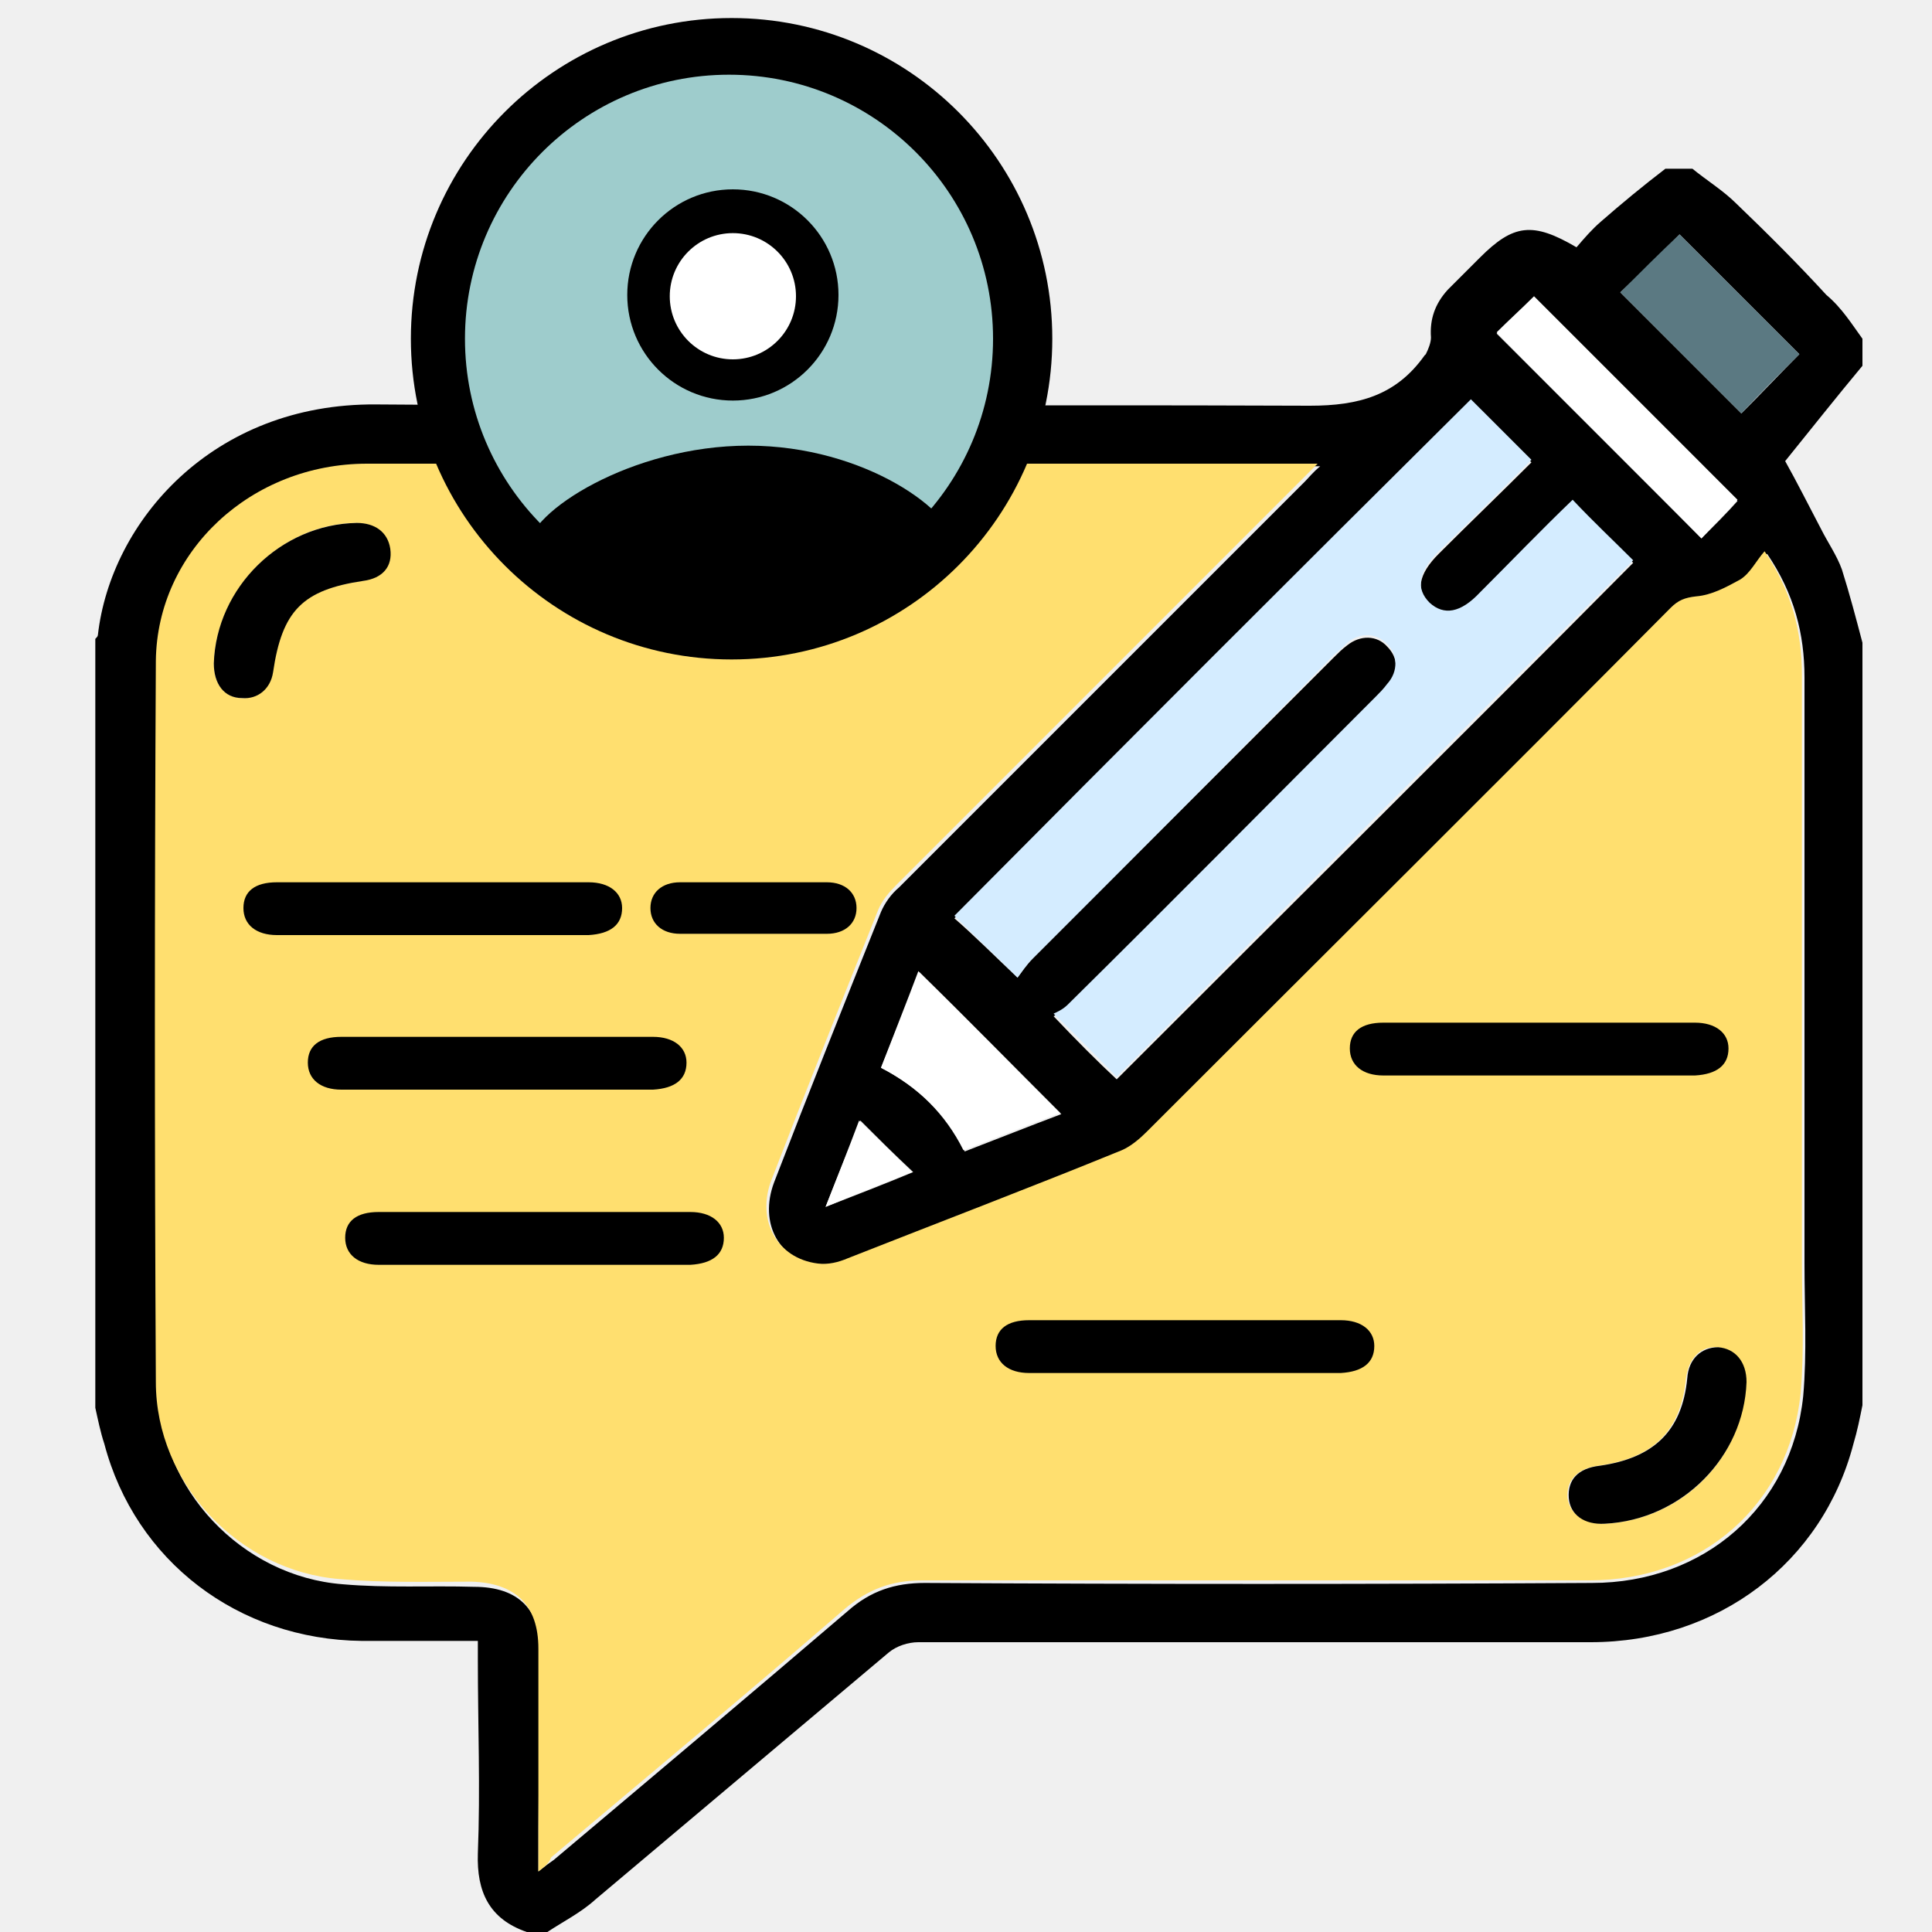
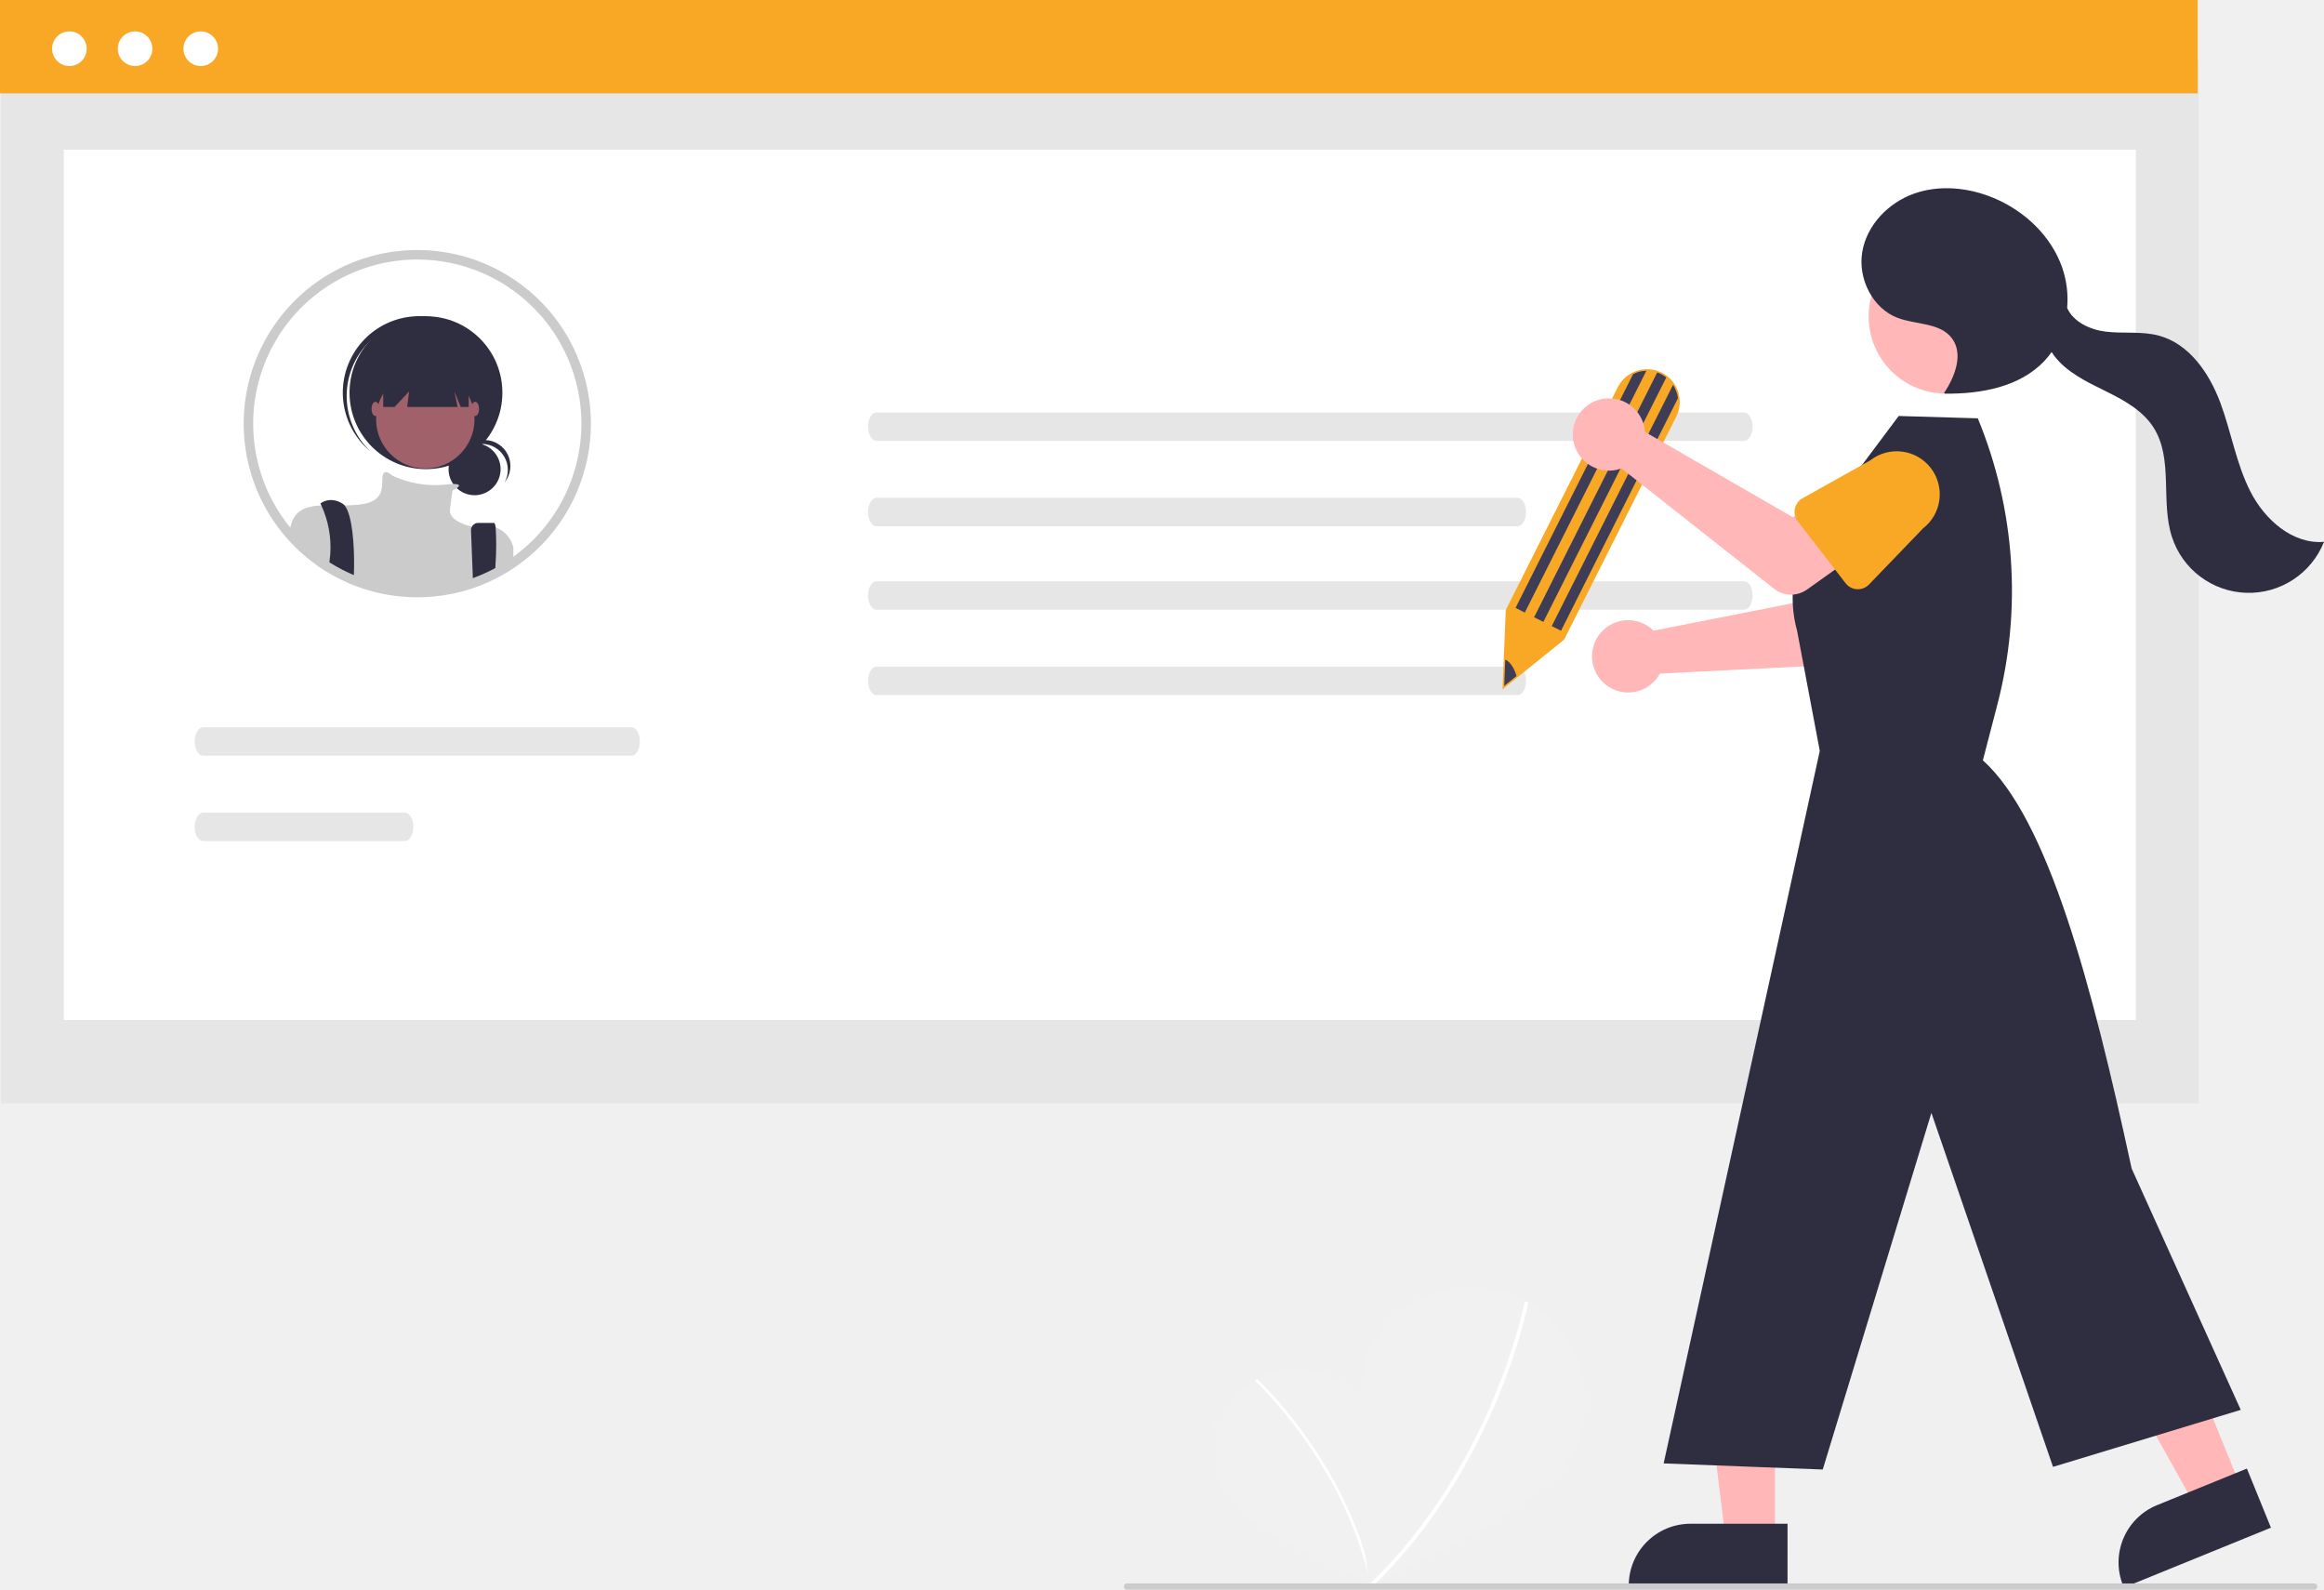
- <svg xmlns="http://www.w3.org/2000/svg" version="1.1" id="svg833" x="0px" y="0px" viewBox="0 0 150 150" style="enable-background:new 0 0 150 150;" xml:space="preserve">
-   <style type="text/css">
- 	.st0{fill:#FFDF6F;}
- 	.st1{fill:#D4ECFF;}
- 	.st2{fill:#FFFFFF;}
- 	.st3{fill:#5B7982;}
- 	.st4{fill:#9ECCCC;}
- </style>
-   <g id="qZJaSm.tif">
-     <g>
-       <path d="M144.6,26.3c0,0.7,0,1.4,0,2.1c-2,2.4-3.9,4.8-6,7.4c0.9,1.6,1.8,3.4,2.8,5.3c0.5,1,1.2,2,1.6,3.1    c0.6,1.9,1.1,3.8,1.6,5.7c0,19.7,0,39.5,0,59.2c-0.2,1-0.4,2-0.7,3c-2.4,9.2-10.5,15.4-20.4,15.4c-17.4,0-34.8,0-52.2,0    c-0.8,0-1.7,0.3-2.3,0.8c-7.6,6.4-15.2,12.8-22.8,19.2c-1.1,1-2.5,1.7-3.7,2.5c-0.5,0-1.1,0-1.6,0c-2.9-1-3.9-3.1-3.8-6.1    c0.2-5,0-10,0-15c0-0.5,0-0.9,0-1.5c-3.1,0-6.1,0-9,0c-9.6-0.1-17.6-6.2-20-15.3c-0.3-0.9-0.5-1.9-0.7-2.8c0-19.9,0-39.8,0-59.7    c0.1-0.1,0.2-0.2,0.2-0.3c1-8.8,8.9-18,21.6-17.9c24.2,0.2,48.4,0,72.5,0.1c3.8,0,6.7-0.8,8.9-3.9c0,0,0.1-0.1,0.1-0.1    c0.2-0.4,0.4-0.9,0.4-1.3c-0.1-1.4,0.3-2.6,1.3-3.7c0.8-0.8,1.6-1.6,2.5-2.5c2.6-2.6,4.1-2.8,7.5-0.8c0.6-0.7,1.2-1.4,1.9-2    c1.6-1.4,3.3-2.8,5-4.1c0.7,0,1.4,0,2.1,0c1.1,0.9,2.4,1.7,3.4,2.7c2.4,2.3,4.8,4.7,7,7.1C143,23.9,143.8,25.2,144.6,26.3z     M41.8,145.3c0.5-0.4,0.9-0.7,1.2-0.9c7.6-6.4,15.2-12.8,22.8-19.3c1.8-1.6,3.7-2.2,6-2.2c17.3,0.1,34.5,0.1,51.8,0    c8.7,0,15.5-5.9,16.4-14.5c0.3-3.4,0.1-6.9,0.1-10.3c0-15.2,0-30.4,0-45.5c0-3.4-0.8-6.5-2.9-9.6c-0.7,0.8-1.2,1.7-1.9,2.2    c-1,0.6-2.2,1.2-3.4,1.3c-0.9,0.1-1.5,0.3-2,0.9c-13.6,13.6-27.1,27.2-40.7,40.7c-0.6,0.6-1.2,1.1-1.9,1.4    c-7.1,2.8-14.2,5.6-21.3,8.4c-0.7,0.3-1.6,0.4-2.3,0.4c-3.2-0.4-4.8-3.3-3.6-6.5c2.7-7,5.5-14,8.3-21c0.3-0.7,0.8-1.4,1.4-1.9    c10.5-10.5,21-21,31.5-31.5c0.3-0.3,0.6-0.7,1.2-1.2c-0.8,0-1.2,0-1.5,0c-24.1,0-48.2,0-72.3,0c-9,0-16.4,6.8-16.4,15.5    c-0.1,18.7-0.1,37.3,0,56c0,7.9,6.5,14.7,14.3,15.3c3.4,0.3,6.8,0.1,10.2,0.2c3.5,0,5.2,1.8,5.2,5.2c0,1.4,0,2.8,0,4.2    C41.8,136.5,41.8,140.8,41.8,145.3z M79,75.9c0.3-0.4,0.7-1,1.2-1.5C88,66.6,95.8,58.8,103.6,51c0.3-0.3,0.6-0.6,1-0.9    c1-0.8,2.3-0.8,3.1,0.1c0.9,0.9,0.9,2.1,0,3.1c-0.3,0.3-0.6,0.6-0.9,1c-8,8-15.9,15.9-23.9,23.9c-0.3,0.3-0.8,0.5-1.1,0.7    c1.8,1.9,3.4,3.5,4.9,4.9c13.3-13.3,26.8-26.7,40.1-40.1c-1.5-1.5-3.1-3.1-4.7-4.7c-2.4,2.4-4.8,4.8-7.2,7.2    c-1.5,1.5-2.8,1.8-3.9,0.8c-1.1-1.1-0.9-2.4,0.7-4c2.4-2.4,4.9-4.8,7.2-7.1c-1.7-1.7-3.3-3.3-4.7-4.7    c-13.3,13.3-26.7,26.7-40.1,40.1C75.6,72.6,77.2,74.2,79,75.9z M132.1,41.8c1-1,2-2,2.8-2.9c-5.3-5.3-10.7-10.7-15.8-15.8    c-1,0.9-2,1.9-2.9,2.8C121.4,31.1,126.7,36.4,132.1,41.8z M135.2,32.1c1.6-1.6,3.1-3.2,4.5-4.6c-3.1-3.1-6.3-6.3-9.3-9.3    c-1.5,1.5-3,3-4.6,4.5C128.9,25.8,132,28.9,135.2,32.1z M68.4,82.9c2.9,1.5,5.1,3.6,6.5,6.5c2.6-1,5.1-2,7.5-2.9    c-3.7-3.7-7.3-7.4-11-11C70.4,77.9,69.4,80.4,68.4,82.9z M64.1,93.7c2.3-0.9,4.4-1.7,6.8-2.7c-1.5-1.4-2.7-2.6-4.1-4    C65.8,89.4,65,91.4,64.1,93.7z" />
-       <path class="st0" d="M41.8,145.3c0-4.6,0-8.8,0-13.1c0-1.4,0-2.8,0-4.2c0-3.4-1.8-5.1-5.2-5.2c-3.4,0-6.8,0.1-10.2-0.2    c-7.8-0.6-14.3-7.4-14.3-15.3c-0.1-18.7-0.1-37.3,0-56C12.2,42.8,19.5,36,28.5,36c24.1,0,48.2,0,72.3,0c0.4,0,0.8,0,1.5,0    c-0.6,0.6-0.9,0.9-1.2,1.2c-10.5,10.5-21,21-31.5,31.5c-0.6,0.6-1.1,1.2-1.4,1.9c-2.8,7-5.6,14-8.3,21c-1.2,3.1,0.4,6.1,3.6,6.5    c0.8,0.1,1.6-0.1,2.3-0.4c7.1-2.8,14.2-5.5,21.3-8.4c0.7-0.3,1.4-0.9,1.9-1.4c13.6-13.6,27.2-27.1,40.7-40.7    c0.6-0.6,1.1-0.8,2-0.9c1.2-0.1,2.3-0.7,3.4-1.3c0.8-0.5,1.2-1.4,1.9-2.2c2.1,3.1,2.9,6.2,2.9,9.6c0,15.2,0,30.4,0,45.5    c0,3.4,0.2,6.9-0.1,10.3c-0.9,8.6-7.6,14.5-16.4,14.5c-17.3,0-34.5,0-51.8,0c-2.4,0-4.2,0.7-6,2.2c-7.5,6.5-15.2,12.9-22.8,19.3    C42.6,144.7,42.3,144.9,41.8,145.3z M16.6,51.5c0,1.6,0.8,2.6,2.1,2.7c1.2,0.1,2.2-0.8,2.4-2c0.7-4.8,2.3-6.4,7-7.1    c1.5-0.2,2.3-1.2,2.1-2.5c-0.1-1.2-1.1-2-2.6-2C21.8,40.7,16.8,45.7,16.6,51.5z M124.6,118.3c6-0.3,10.8-5.1,10.9-11    c0-1.5-0.8-2.6-2.2-2.7c-1.3-0.1-2.2,0.9-2.4,2.4c-0.4,4.1-2.5,6.2-6.8,6.8c-1.6,0.2-2.5,1.1-2.4,2.5    C121.9,117.6,123,118.3,124.6,118.3z" />
-       <path class="st1" d="M79,75.9c-1.8-1.8-3.4-3.3-4.9-4.8c13.3-13.4,26.7-26.8,40.1-40.1c1.5,1.5,3,3,4.7,4.7    c-2.3,2.3-4.7,4.7-7.2,7.1c-1.6,1.6-1.8,2.9-0.7,4c1.1,1,2.4,0.8,3.9-0.8c2.4-2.4,4.8-4.9,7.2-7.2c1.6,1.7,3.2,3.2,4.7,4.7    c-13.4,13.3-26.8,26.7-40.1,40.1c-1.5-1.5-3-3.1-4.9-4.9c0.2-0.1,0.7-0.3,1.1-0.7c8-7.9,15.9-15.9,23.9-23.9    c0.3-0.3,0.6-0.6,0.9-1c0.9-1,0.8-2.3,0-3.1c-0.9-0.9-2.1-0.9-3.1-0.1c-0.3,0.3-0.6,0.6-1,0.9C95.8,58.8,88,66.6,80.1,74.5    C79.7,74.9,79.3,75.5,79,75.9z" />
-       <path class="st2" d="M132.1,41.8c-5.3-5.4-10.7-10.7-15.9-16c0.9-0.9,2-1.9,2.9-2.8c5.2,5.2,10.5,10.5,15.8,15.8    C134.1,39.8,133,40.8,132.1,41.8z" />
-       <path class="st3" d="M135.2,32.1c-3.2-3.2-6.3-6.3-9.4-9.4c1.5-1.5,3.1-3.1,4.6-4.5c3,3,6.2,6.2,9.3,9.3    C138.3,28.9,136.7,30.5,135.2,32.1z" />
-       <path class="st2" d="M68.4,82.9c1-2.6,2-5.1,2.9-7.5c3.7,3.7,7.3,7.3,11,11c-2.4,0.9-4.9,1.9-7.5,2.9    C73.4,86.5,71.3,84.4,68.4,82.9z" />
-       <path class="st2" d="M64.1,93.7c0.9-2.3,1.7-4.3,2.6-6.7c1.4,1.4,2.7,2.6,4.1,4C68.5,91.9,66.5,92.7,64.1,93.7z" />
-       <path d="M16.6,51.5c0.2-5.9,5.2-10.8,11.1-10.9c1.4,0,2.4,0.7,2.6,2c0.2,1.4-0.6,2.3-2.1,2.5c-4.7,0.7-6.3,2.3-7,7.1    c-0.2,1.3-1.2,2.1-2.4,2C17.4,54.2,16.6,53.1,16.6,51.5z" />
-       <path d="M124.6,118.3c-1.6,0.1-2.7-0.7-2.8-2c-0.1-1.4,0.7-2.3,2.4-2.5c4.2-0.6,6.4-2.7,6.8-6.8c0.1-1.5,1.1-2.4,2.4-2.4    c1.3,0.1,2.2,1.1,2.2,2.7C135.4,113.1,130.6,118,124.6,118.3z" />
-     </g>
-   </g>
-   <path d="M33.5,72.6c-4,0-8,0-12,0c-1.6,0-2.6-0.8-2.6-2.1c0-1.3,0.9-2,2.6-2c8.1,0,16.1,0,24.2,0c1.6,0,2.6,0.8,2.6,2  c0,1.3-0.9,2-2.6,2.1C41.6,72.6,37.6,72.6,33.5,72.6z" />
-   <path d="M38.5,84.6c-4,0-8,0-12,0c-1.6,0-2.6-0.8-2.6-2.1c0-1.3,0.9-2,2.6-2c8.1,0,16.1,0,24.2,0c1.6,0,2.6,0.8,2.6,2  c0,1.3-0.9,2-2.6,2.1C46.6,84.6,42.6,84.6,38.5,84.6z" />
-   <path d="M58.6,68.5c1.9,0,3.7,0,5.6,0c1.4,0,2.3,0.8,2.3,2c0,1.2-0.9,2-2.3,2c-3.8,0-7.6,0-11.4,0c-1.4,0-2.3-0.8-2.3-2  c0-1.2,0.9-2,2.3-2C54.7,68.5,56.6,68.5,58.6,68.5z" />
-   <path d="M41.4,98.2c-4,0-8,0-12,0c-1.6,0-2.6-0.8-2.6-2.1c0-1.3,0.9-2,2.6-2c8.1,0,16.1,0,24.2,0c1.6,0,2.6,0.8,2.6,2  c0,1.3-0.9,2-2.6,2.1C49.5,98.2,45.5,98.2,41.4,98.2z" />
-   <path d="M119.4,83.5c-4,0-8,0-12,0c-1.6,0-2.6-0.8-2.6-2.1c0-1.3,0.9-2,2.6-2c8.1,0,16.1,0,24.2,0c1.6,0,2.6,0.8,2.6,2  c0,1.3-0.9,2-2.6,2.1C127.5,83.5,123.5,83.5,119.4,83.5z" />
-   <path d="M91.9,106.6c-4,0-8,0-12,0c-1.6,0-2.6-0.8-2.6-2.1c0-1.3,0.9-2,2.6-2c8.1,0,16.1,0,24.2,0c1.6,0,2.6,0.8,2.6,2  c0,1.3-0.9,2-2.6,2.1C100,106.6,95.9,106.6,91.9,106.6z" />
-   <circle cx="56.8" cy="26.3" r="24.9" />
-   <circle class="st4" cx="56.6" cy="26.3" r="20.5" />
-   <circle cx="56.9" cy="22.9" r="8.2" />
-   <circle class="st2" cx="56.9" cy="23" r="4.9" />
-   <path d="M74.2,42.5c0,2.7-7.4,5-16.6,5S41,45.2,41,42.5c0-2.7,8-7.9,17.1-7.9S74.2,39.8,74.2,42.5z" />
+ <svg xmlns="http://www.w3.org/2000/svg" id="bdca66da-b24d-4c28-9ed3-7b25797e90e9" data-name="Layer 1" width="745.783" height="510" viewBox="0 0 745.783 510">
+   <path d="M666.034,647.675c7.184,12.698,1.092,55.585,1.092,55.585s-39.891-16.886-47.073-29.578a26.413,26.413,0,1,1,45.981-26.007Z" transform="translate(-227.1085 -195)" fill="#f1f1f1" />
+   <path d="M667.705,703.206l-.847.179c-8.162-38.778-36.666-65.075-36.952-65.336l.583-.641C630.777,637.67,659.483,664.146,667.705,703.206Z" transform="translate(-227.1085 -195)" fill="#fff" />
+   <path d="M731.306,662.134c-9.748,17.683-64.706,41.638-64.706,41.638s-9.061-59.263.682-76.941a36.556,36.556,0,1,1,64.025,35.302Z" transform="translate(-227.1085 -195)" fill="#f1f1f1" />
+   <path d="M667.084,704.414l-.826-.869c39.769-37.769,50.064-90.445,50.164-90.973l1.178.222C717.501,613.325,707.142,666.371,667.084,704.414Z" transform="translate(-227.1085 -195)" fill="#fff" />
+   <rect id="e53b7fd6-ae48-4231-a6bf-c74c7a6312f6" data-name="Rectangle 62" x="0.301" y="19.335" width="705.265" height="334.66" fill="#e6e6e6" />
+   <rect id="e27b5d17-8fe1-40fd-abc5-ff1fb7c5af81" data-name="Rectangle 75" x="20.468" y="48.033" width="664.931" height="279.218" fill="#fff" />
+   <rect id="f11de06d-5237-47a5-bdcf-7ab24c90f6f6" data-name="Rectangle 80" width="705.265" height="29.962" fill="#f9a826" />
+   <circle id="a8620065-6204-4575-b165-05df1e96cc70" data-name="Ellipse 90" cx="22.265" cy="15.628" r="5.553" fill="#fff" />
+   <circle id="b36f18db-17cf-43fd-9307-66e7abd9e79c" data-name="Ellipse 91" cx="43.344" cy="15.628" r="5.553" fill="#fff" />
+   <circle id="f951b331-c7b3-4c65-b7ff-4fae542bffe1" data-name="Ellipse 92" cx="64.423" cy="15.628" r="5.553" fill="#fff" />
+   <path id="f1fe0bb1-d2c3-44f1-a2df-b8ed042349d0" data-name="Path 142" d="M508.37,327.323c-1.495.005-2.704,2.053-2.701,4.573.003,2.514,1.211,4.55,2.701,4.555H786.812c1.495-.005,2.704-2.053,2.701-4.573-.003-2.514-1.211-4.55-2.701-4.555Z" transform="translate(-227.1085 -195)" fill="#e6e6e6" />
+   <path id="b5b576d4-2c69-432d-bba9-c1d1eb12c444" data-name="Path 143" d="M508.37,354.712c-1.495.005-2.704,2.053-2.701,4.573.003,2.514,1.211,4.55,2.701,4.555H714.123c1.495-.005,2.704-2.053,2.701-4.573-.003-2.514-1.211-4.55-2.701-4.555Z" transform="translate(-227.1085 -195)" fill="#e6e6e6" />
+   <path id="e1a4eb85-7f76-47c7-ae93-e7842353edb9" data-name="Path 142" d="M508.37,381.482c-1.495.005-2.704,2.053-2.701,4.573.003,2.514,1.211,4.55,2.701,4.555H786.812c1.495-.005,2.704-2.053,2.701-4.573-.003-2.514-1.211-4.55-2.701-4.555Z" transform="translate(-227.1085 -195)" fill="#e6e6e6" />
+   <path id="bd9e3462-ca4d-47f6-a5ea-71b97a8587f8" data-name="Path 143" d="M508.37,408.871c-1.495.005-2.704,2.053-2.701,4.574.003,2.514,1.211,4.55,2.701,4.555H714.123c1.495-.005,2.704-2.053,2.701-4.573-.003-2.514-1.211-4.55-2.701-4.555Z" transform="translate(-227.1085 -195)" fill="#e6e6e6" />
+   <path id="f71eedc3-aadd-4340-a501-e921cec01e8f" data-name="Path 142" d="M292.296,428.323c-1.495.005-2.704,2.053-2.701,4.573.003,2.514,1.211,4.55,2.701,4.555H429.738c1.495-.005,2.704-2.053,2.701-4.573-.003-2.514-1.211-4.55-2.701-4.555Z" transform="translate(-227.1085 -195)" fill="#e6e6e6" />
+   <path id="b1fed777-acdd-4ce8-9b40-ebd2535d8bb3" data-name="Path 143" d="M292.296,455.712c-1.495.005-2.704,2.053-2.701,4.573.003,2.514,1.211,4.55,2.701,4.555h64.753c1.495-.005,2.704-2.053,2.701-4.573-.003-2.514-1.211-4.55-2.701-4.555Z" transform="translate(-227.1085 -195)" fill="#e6e6e6" />
+   <path d="M413.629,312.606a55.709,55.709,0,1,0-96.27,52.92c.5.63,1.02,1.26,1.55,1.87.04.04.07.08.11.12a54.137,54.137,0,0,0,4.15,4.28c.38.35.78.71,1.18,1.05.76.68,1.54,1.33,2.35,1.95a54.775,54.775,0,0,0,4.94,3.47l.06.03c1.11.69,2.24,1.33,3.39,1.94l.47.24c1.08.56,2.18,1.09,3.31,1.58.23.1.48.2.71.3.02.01.03.01.05.02a54.115,54.115,0,0,0,7.02,2.37,55.732,55.732,0,0,0,14.37,1.88c1.77,0,3.52-.08,5.25-.25a55.508,55.508,0,0,0,11.64-2.35c.01,0,.02-.01.03-.01a54.605,54.605,0,0,0,6.99-2.77c.01-.01.03-.01.04-.02.51-.24,1-.5,1.5-.75l.24-.12c.4-.21.8-.42,1.2-.64,1-.55,1.98-1.13,2.95-1.75.27-.16.53-.33.8-.51.88-.58,1.75-1.2,2.59-1.83.15-.11.31-.22.46-.34a55.692,55.692,0,0,0,18.92-62.68Z" transform="translate(-227.1085 -195)" fill="#fff" />
+   <circle id="b315fec5-366f-4a16-9dc9-634679b82ba4" data-name="Ellipse 188" cx="152.294" cy="150.531" r="8.349" fill="#2f2e41" />
+   <path id="fd00c811-5154-4e0f-bd90-f718730f637f" data-name="Path 969" d="M381.728,337.412a8.35,8.35,0,0,1,7.35,12.312,8.347,8.347,0,1,0-13.868-9.172,8.329,8.329,0,0,1,6.519-3.14Z" transform="translate(-227.1085 -195)" fill="#2f2e41" />
+   <circle id="b073881c-6d17-4b63-9208-a633e233f752" data-name="Ellipse 189" cx="136.692" cy="125.987" r="24.526" fill="#2f2e41" />
+   <path id="e068fb34-c64f-4621-9a6c-47926968fe63" data-name="Path 970" d="M344.551,305.77a24.522,24.522,0,0,1,33.99-2.572c-.2-.191-.4-.383-.607-.568a24.526,24.526,0,0,0-32.73,36.535q.07.063.14.125c.208.185.422.36.635.537a24.522,24.522,0,0,1-1.427-34.057Z" transform="translate(-227.1085 -195)" fill="#2f2e41" />
+   <circle id="baa61e83-3b6b-4f74-a8d9-0c51f3f7a212" data-name="Ellipse 190" cx="136.484" cy="134.509" r="15.796" fill="#a0616a" />
+   <path d="M391.859,370.666v5.3c-.97.62-1.95,1.2-2.95,1.75-.4.22-.8.43-1.2.64l-.24.12c-.5.25-.99.51-1.5.75-.01.01-.03.01-.04.02a54.605,54.605,0,0,1-6.99,2.77c-.01,0-.02.01-.03.01a55.508,55.508,0,0,1-11.64,2.35c-1.73.17-3.48.25-5.25.25a55.732,55.732,0,0,1-14.37-1.88,54.115,54.115,0,0,1-7.02-2.37c-.02-.01-.03-.01-.05-.02-.23-.1-.48-.2-.71-.3-1.13-.49-2.23-1.02-3.31-1.58l-.47-.24c-1.15-.61-2.28-1.25-3.39-1.94l-.06-.03a54.775,54.775,0,0,1-4.94-3.47c-.81-.62-1.59-1.27-2.35-1.95-.4-.34-.8-.7-1.18-1.05a54.137,54.137,0,0,1-4.15-4.28,20.23,20.23,0,0,1,.76-3.07l.01-.01a4.489,4.489,0,0,1,.21-.5,3.989,3.989,0,0,1,.19-.42c1.79-3.35,5.03-4.18,9.05-4.36,2.27-.1,4.78.01,7.43-.02,1.4-.01,2.85-.06,4.3-.19,9.15-.83,7.49-6.23,7.9-9.14.41-2.82,2.95-.38,3.12-.22l.01.01a32.272,32.272,0,0,0,16.6,2.91c.98-.12,1.96-.19,2.94-.22,2.58-.03,2.02.71,1.13,1.32a11.183,11.183,0,0,1-1.35.76s-.41,2.5-.83,6.24c-.4,3.58,6.46,5.26,7.03,5.39a.061.061,0,0,0,.04.01,13.774,13.774,0,0,1,7.61.2h.01A9.018,9.018,0,0,1,391.859,370.666Z" transform="translate(-227.1085 -195)" fill="#cbcbcb" />
+   <path d="M340.728,377.096c0,.74-.02,1.45-.05,2.12-.01.4-.03.79-.05,1.16-.02-.01-.03-.01-.05-.02-.23-.1-.48-.2-.71-.3-1.13-.49-2.23-1.02-3.31-1.58l-.47-.24c-1.15-.61-2.28-1.25-3.39-1.94.03-.35.08-.7.13-1.05.11-.77.2-1.55.26-2.32a32.184,32.184,0,0,0-2.85-15.76v-.01c-.2-.4-.32-.62-.32-.62s2.91-2.5,7.06,0a2.498,2.498,0,0,1,.69.6C340.169,360.086,340.848,370.006,340.728,377.096Z" transform="translate(-227.1085 -195)" fill="#2f2e41" />
+   <path d="M386.138,375.736c-.04,1.12-.1,2.29-.17,3.48v.01c-.01.01-.03.01-.04.02a54.605,54.605,0,0,1-6.99,2.77c-.01,0-.02.01-.03.01l-.11-2.81-.01-.37-.53-13.68a2.295,2.295,0,0,1,2.29-2.4h5.07c.25,0,.43.51.55,1.43v.01A86.661,86.661,0,0,1,386.138,375.736Z" transform="translate(-227.1085 -195)" fill="#2f2e41" />
+   <path id="b5d95f6e-bcc4-4382-8a9f-8ff393651dfe" data-name="Path 975" d="M350.082,309.764v15.8h3.658l4.655-4.988-.623,4.988h16.17l-1-4.988,2,4.988h2.578v-15.8Z" transform="translate(-227.1085 -195)" fill="#2f2e41" />
+   <ellipse id="a1555f60-b18f-4a81-9968-ab91697ea211" data-name="Ellipse 191" cx="120.48" cy="131.184" rx="1.247" ry="2.286" fill="#a0616a" />
+   <ellipse id="b9487e3b-2bf5-437d-8cc7-b19d17f64c32" data-name="Ellipse 192" cx="152.489" cy="131.184" rx="1.247" ry="2.286" fill="#a0616a" />
+   <path d="M413.629,312.606a55.709,55.709,0,1,0-96.27,52.92c.5.63,1.02,1.26,1.55,1.87.04.04.07.08.11.12a54.137,54.137,0,0,0,4.15,4.28c.38.35.78.71,1.18,1.05.76.68,1.54,1.33,2.35,1.95a54.775,54.775,0,0,0,4.94,3.47l.06.03c1.11.69,2.24,1.33,3.39,1.94l.47.24c1.08.56,2.18,1.09,3.31,1.58.23.1.48.2.71.3.02.01.03.01.05.02a54.115,54.115,0,0,0,7.02,2.37,55.732,55.732,0,0,0,14.37,1.88c1.77,0,3.52-.08,5.25-.25a55.508,55.508,0,0,0,11.64-2.35c.01,0,.02-.01.03-.01a54.605,54.605,0,0,0,6.99-2.77c.01-.01.03-.01.04-.02.51-.24,1-.5,1.5-.75l.24-.12c.4-.21.8-.42,1.2-.64,1-.55,1.98-1.13,2.95-1.75.27-.16.53-.33.8-.51.88-.58,1.75-1.2,2.59-1.83.15-.11.31-.22.46-.34a55.692,55.692,0,0,0,18.92-62.68Zm-20.76,60.25c-.33.26-.67.51-1.01.74-.33.25-.66.49-1,.71-.29.21-.58.41-.88.6-.25.17-.5.33-.75.49q-1.244.78-2.52,1.5c-.09.05-.18.1-.271.15-.38.21-.76.41-1.14.61-.05.03-.11.05-.16.08l-.06.03c-.48.25-.97.49-1.46.72a49.028,49.028,0,0,1-5.83,2.36c-.26.09-.52.18-.78.26a52.457,52.457,0,0,1-11.02,2.24c-1.64.15-3.3.23-4.97.23a51.952,51.952,0,0,1-13.59-1.78,49.391,49.391,0,0,1-6.67-2.26c-.23-.09-.46-.19-.68-.28-.12-.05-.23-.1-.35-.16-.94-.41-1.87-.86-2.78-1.33l-.44-.23c-1.11-.58-2.2-1.2-3.26-1.86-.39-.24-.78-.49-1.16-.75-1.2-.79-2.37-1.64-3.51-2.53-.77-.58-1.51-1.2-2.23-1.84-.38-.32-.75-.67-1.11-1a50.883,50.883,0,0,1-4.02-4.16c-.42-.48-.83-.96-1.22-1.46a3.801,3.801,0,0,1-.25-.31,52.659,52.659,0,1,1,73.12,9.23Z" transform="translate(-227.1085 -195)" fill="#cbcbcb" />
+   <path d="M756.353,396.146a11.628,11.628,0,0,1,1.391,1.191l53.754-10.603,4.319-12.59,19.853,4.034-5.48,23.032a8.838,8.838,0,0,1-8.156,6.782l-62.255,3.119a11.597,11.597,0,1,1-3.426-14.965Z" transform="translate(-227.1085 -195)" fill="#ffb7b7" />
+   <path d="M810.188,384.244a4.966,4.966,0,0,1-.359-4.124L818.22,356.621a13.807,13.807,0,0,1,27.103,5.288l-1.215,25.003a4.972,4.972,0,0,1-5.932,4.635l-24.63-4.881A4.966,4.966,0,0,1,810.188,384.244Z" transform="translate(-227.1085 -195)" fill="#f9a826" />
+   <polygon points="569.599 494.016 553.795 494.015 546.277 433.059 569.601 433.06 569.599 494.016" fill="#ffb7b7" />
+   <path d="M800.737,704.335l-50.956-.002v-.645a19.835,19.835,0,0,1,19.834-19.833h.001l31.122.001Z" transform="translate(-227.1085 -195)" fill="#2f2e41" />
+   <polygon points="719.25 477.453 704.614 483.412 674.665 429.791 696.268 420.997 719.25 477.453" fill="#ffb7b7" />
+   <path d="M955.868,685.121,908.673,704.335l-.243-.597a19.835,19.835,0,0,1,10.891-25.848l.001-0L948.147,666.154Z" transform="translate(-227.1085 -195)" fill="#2f2e41" />
+   <path d="M811.085,435.901l-7.271-38.472,0,0a39.042,39.042,0,0,1,6.008-33.428l26.582-35.541,25.39.747,0,0A144.965,144.965,0,0,1,868.092,420.973l-4.667,17.953c20.93,18.878,34.963,71.809,47.736,130.957l35.017,77.442-60.244,18.29-39.031-113.572L812.037,666.46,760.982,664.501,799.814,487.519Z" transform="translate(-227.1085 -195)" fill="#2f2e41" />
+   <circle cx="624.43" cy="101.509" r="24.768" fill="#ffb7b7" />
+   <path d="M949.305,352.765c-4.601-8.988-6.172-19.195-9.714-28.651-3.542-9.456-9.976-18.839-19.732-21.445-5.534-1.478-11.414-.576-17.098-1.28-4.998-.619-10.379-3.171-12.293-7.609a31.348,31.348,0,0,0-1.613-13.005C885.29,270.644,876.787,262.646,866.875,258.512c-8.052-3.358-17.324-4.307-25.547-1.391s-15.125,10.044-16.603,18.642c-1.478,8.598,3.262,18.199,11.434,21.253,5.867,2.193,13.424,1.463,17.255,6.418,3.881,5.02,1.099,12.337-2.426,17.613l.241.245c11.514.135,23.96-2.09,31.89-10.438a25.267,25.267,0,0,0,2.369-2.915c.243.39.497.77.771,1.133,3.993,5.303,10.245,8.311,16.201,11.242,5.957,2.931,12.134,6.22,15.711,11.812,6.465,10.105,2.221,23.715,5.918,35.127a25.949,25.949,0,0,0,48.803,1.583C962.828,369.678,953.906,361.753,949.305,352.765Z" transform="translate(-227.1085 -195)" fill="#2f2e41" />
+   <path d="M709.273,416.145l1.048-25.451,35.946-71.469a10.368,10.368,0,0,1,4.704-4.677,10.49,10.49,0,0,1,8.104-.529,10.486,10.486,0,0,1,6.54,6.628,10.847,10.847,0,0,1,.455,2.035,10.386,10.386,0,0,1-1.042,5.979l-35.995,71.566Z" transform="translate(-227.1085 -195)" fill="#f9a826" />
+   <path d="M755.448,313.947l-39.02,77.58-2.975-1.496,37.739-75.034A9.945,9.945,0,0,1,755.448,313.947Z" transform="translate(-227.1085 -195)" fill="#3f3d56" />
+   <path d="M765.574,322.746l-37.532,74.623-2.975-1.496L764.005,318.453a9.998,9.998,0,0,1,1.135,2.35A10.328,10.328,0,0,1,765.574,322.746Z" transform="translate(-227.1085 -195)" fill="#3f3d56" />
+   <path d="M761.838,316.087,722.387,394.524l-2.975-1.496L758.912,314.492a9.688,9.688,0,0,1,1.229.517A10.198,10.198,0,0,1,761.838,316.087Z" transform="translate(-227.1085 -195)" fill="#3f3d56" />
+   <path d="M713.786,411.869l-3.97,3.197.333-8.429C711.512,407.11,712.987,409.162,713.786,411.869Z" transform="translate(-227.1085 -195)" fill="#3f3d56" />
+   <path d="M754.717,331.747a11.629,11.629,0,0,1,.264,1.812l47.459,27.379,11.535-6.641,12.297,16.099-19.279,13.741a8.838,8.838,0,0,1-10.604-.258l-48.938-38.607a11.597,11.597,0,1,1,7.265-13.524Z" transform="translate(-227.1085 -195)" fill="#ffb7b7" />
+   <path d="M803.092,358.201a4.966,4.966,0,0,1,2.443-3.342L827.313,342.681a13.807,13.807,0,0,1,16.933,21.813l-17.364,18.031a4.972,4.972,0,0,1-7.517-.412l-15.338-19.879A4.966,4.966,0,0,1,803.092,358.201Z" transform="translate(-227.1085 -195)" fill="#f9a826" />
+   <path d="M969.736,705h-381a1,1,0,0,1,0-2h381a1,1,0,0,1,0,2Z" transform="translate(-227.1085 -195)" fill="#cbcbcb" />
</svg>
